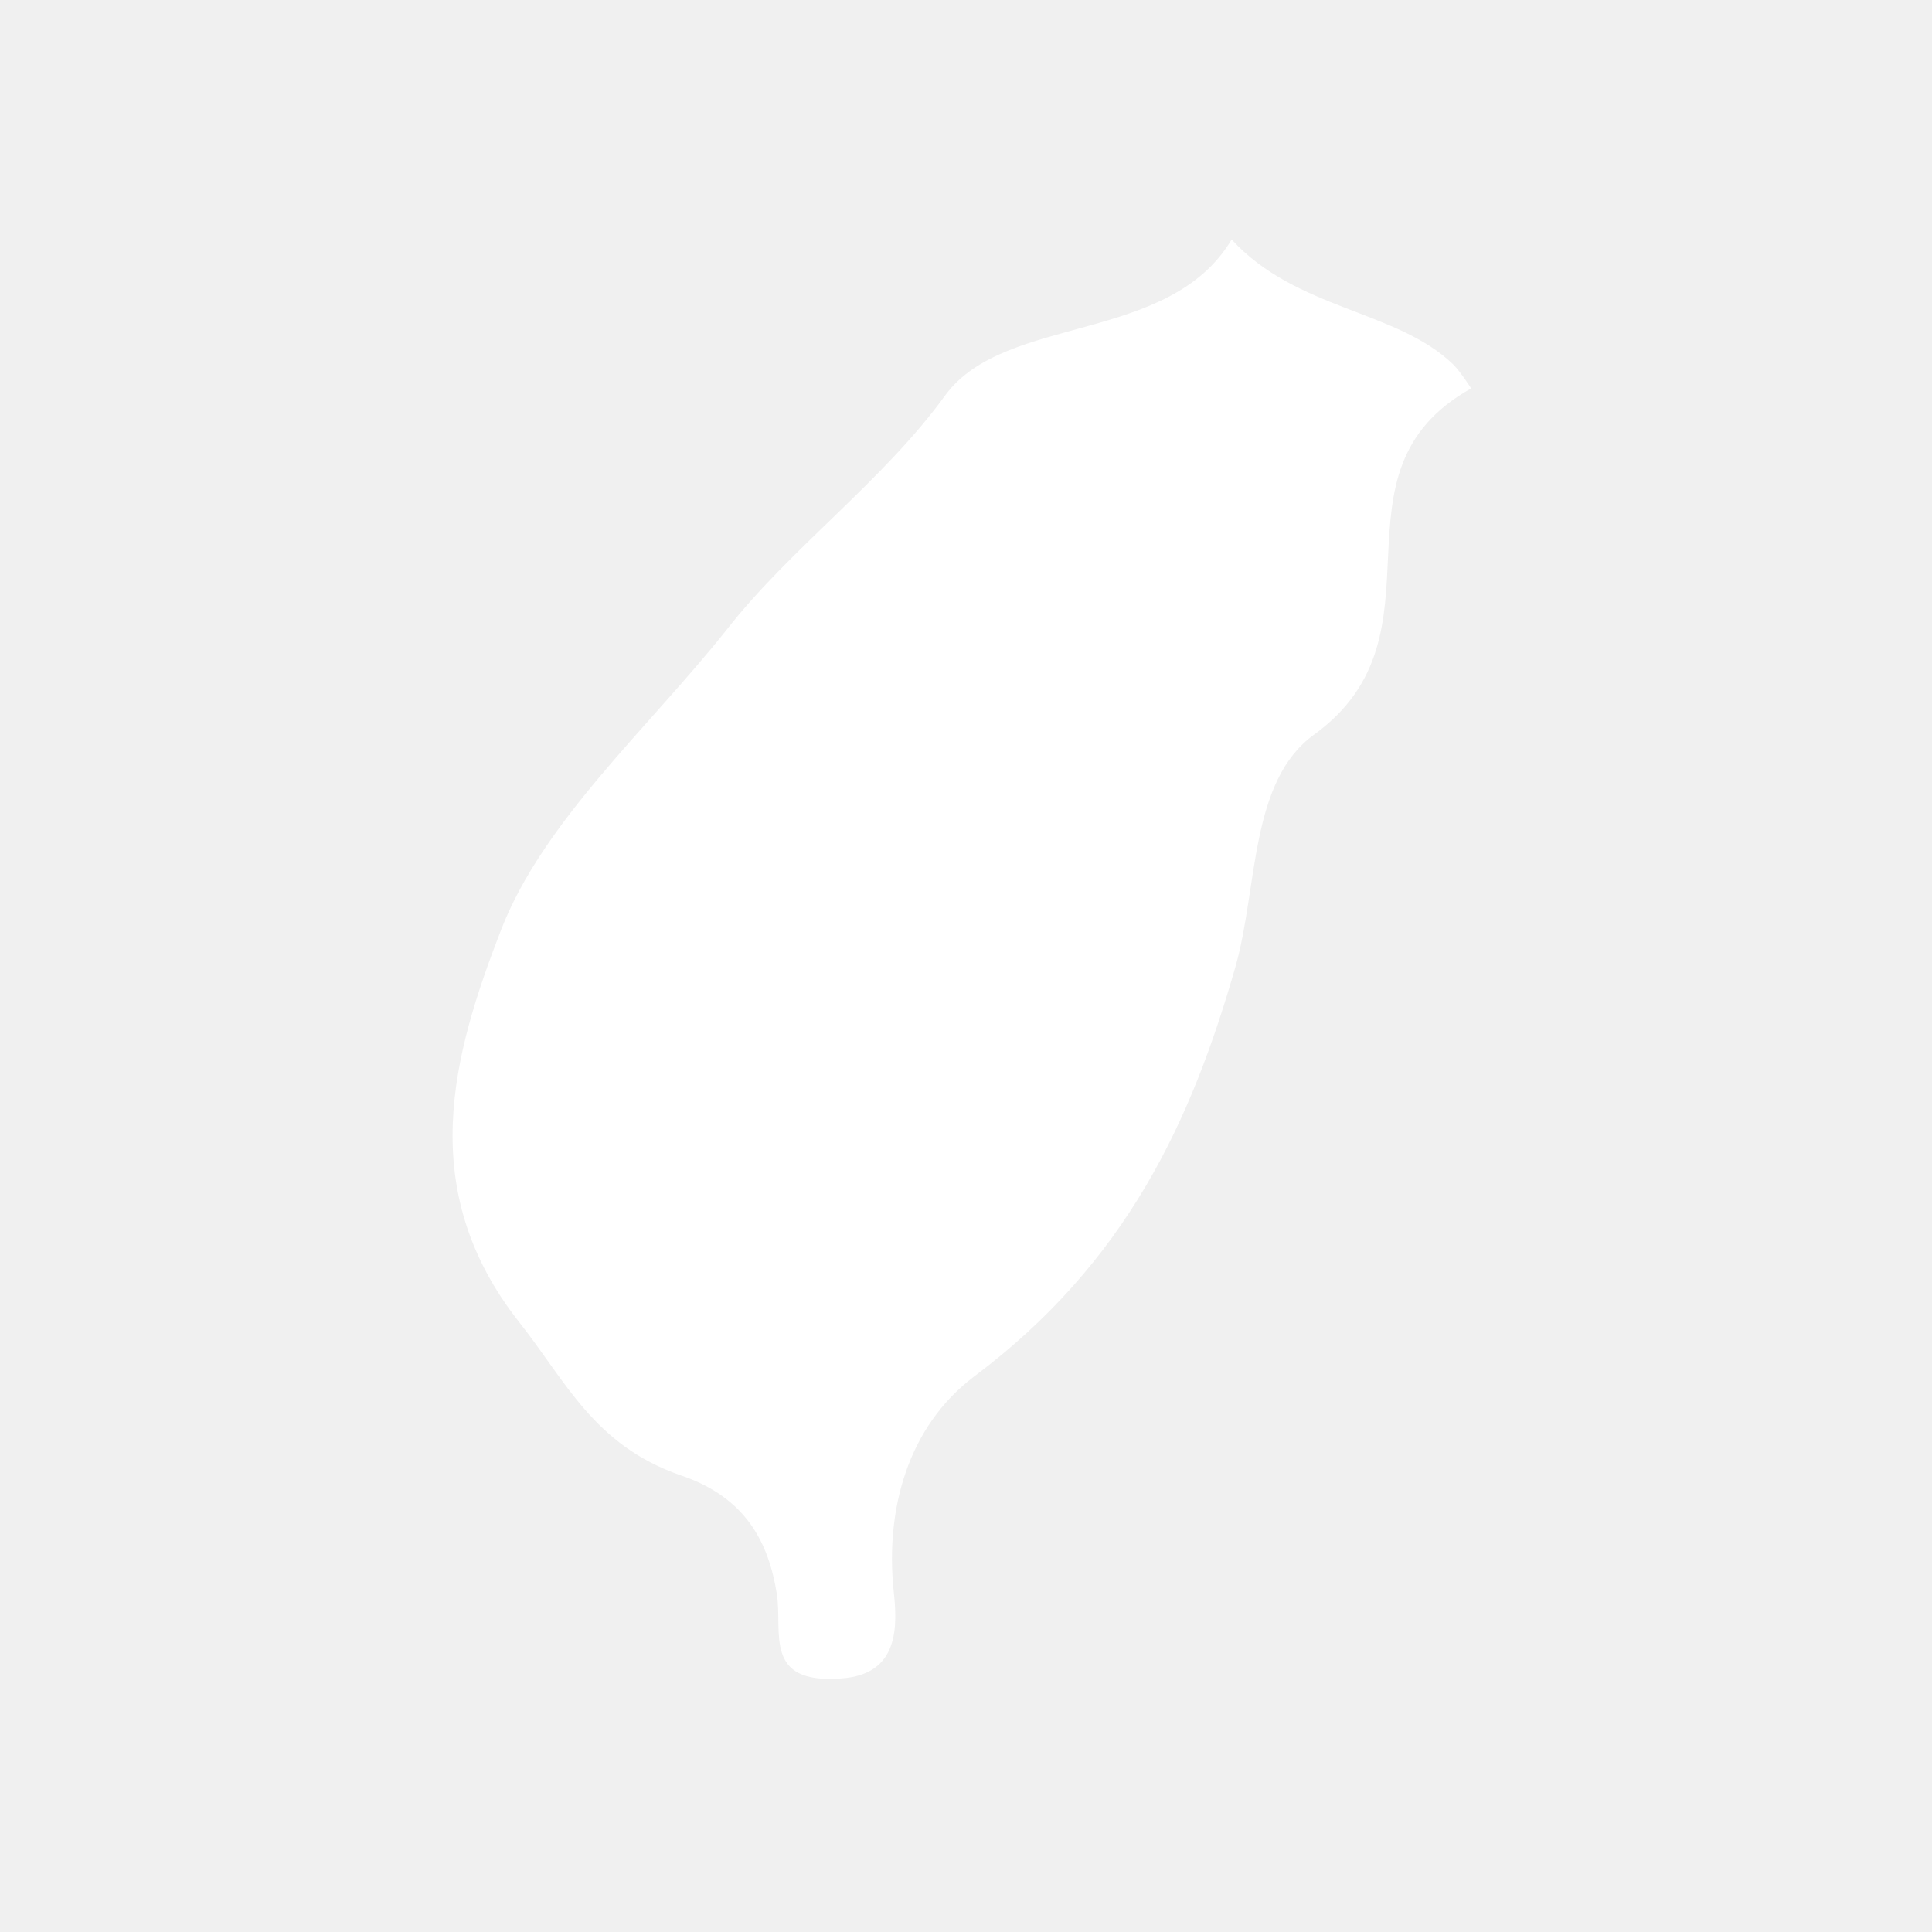
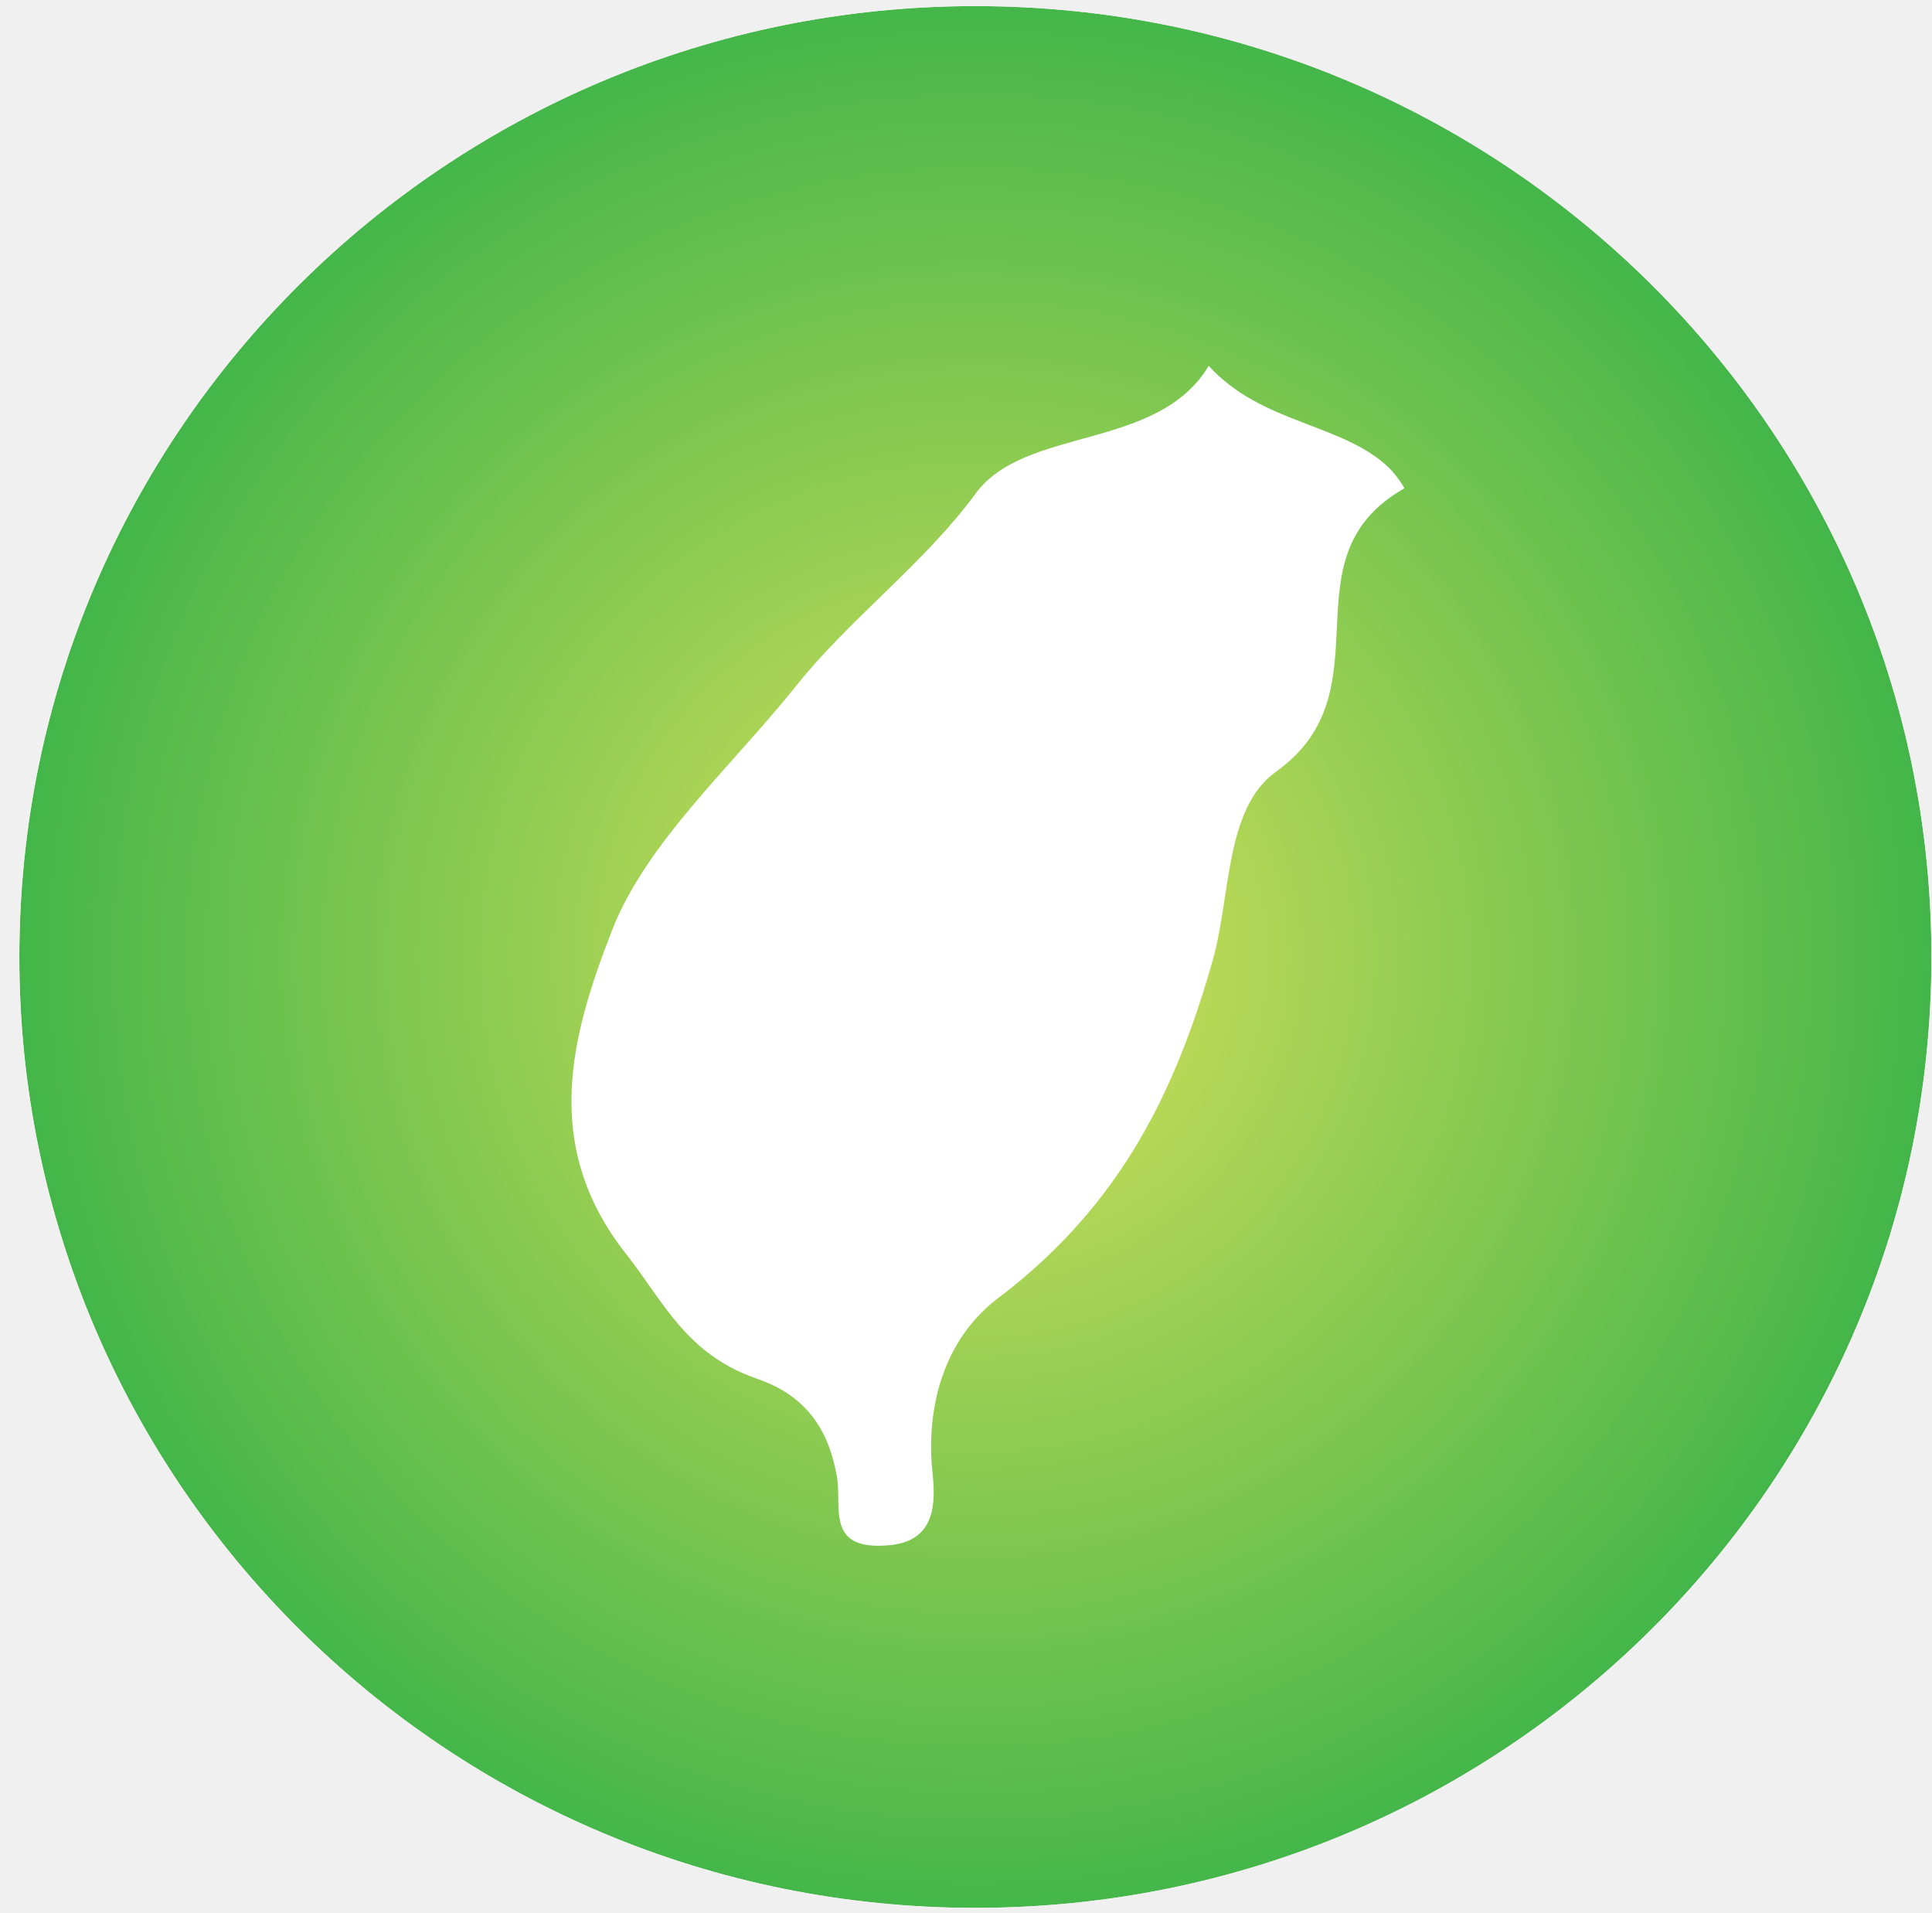
- <svg xmlns="http://www.w3.org/2000/svg" version="1.1" id="圖層_1" x="0px" y="0px" viewBox="0 0 96 96" style="enable-background:new 0 0 96 96;" xml:space="preserve">
-   <style type="text/css">
- 	.st0{fill:#FFFFFF;}
- </style>
-   <path class="st0" d="M61.4,48c1.1-3.9,0.7-9.2,3.9-11.5c6.9-5,0.3-13,7.8-17.2c0,0-0.5-0.8-0.9-1.2c-2.8-2.7-7.8-2.7-11-6.2  C58.1,17.1,50,15.6,47,19.6c-3.1,4.3-7.7,7.6-10.9,11.7c-3.9,4.9-9.1,9.5-11.2,14.9c-2.4,6.2-4.3,12.9,0.9,19.5  c2.3,2.9,3.7,6.1,8,7.6c3.3,1.1,4.4,3.4,4.8,5.9c0.3,1.9-0.7,4.5,3.2,4.2c2.9-0.2,2.8-2.6,2.6-4.4c-0.4-4,0.7-8.1,4-10.6  C56,62.7,59.2,55.7,61.4,48z" />
+ <svg xmlns="http://www.w3.org/2000/svg" width="97" height="96" viewBox="0 0 97 96" fill="none">
+   <mask id="mask0" mask-type="alpha" maskUnits="userSpaceOnUse" x="0" y="0" width="97" height="96">
+     <path fill-rule="evenodd" clip-rule="evenodd" d="M48.971 0.306C22.461 0.306 0.971 21.676 0.971 48.039C0.971 74.401 22.461 95.772 48.971 95.772C75.48 95.772 96.971 74.401 96.971 48.039C96.971 21.676 75.48 0.306 48.971 0.306Z" fill="white" />
+   </mask>
+   <g mask="url(#mask0)">
+     <path fill-rule="evenodd" clip-rule="evenodd" d="M48.971 0.306C22.461 0.306 0.971 21.676 0.971 48.039C0.971 74.401 22.461 95.772 48.971 95.772C75.48 95.772 96.971 74.401 96.971 48.039C96.971 21.676 75.48 0.306 48.971 0.306Z" fill="url(#paint0_radial)" />
+   </g>
+   <path d="M60.88 48.232C61.808 44.979 61.487 40.58 64.07 38.735C69.788 34.635 64.357 28.015 70.5 24.519C70.541 24.489 70.085 23.83 69.771 23.517C67.476 21.253 63.331 21.298 60.687 18.363C58.132 22.639 51.486 21.383 48.994 24.762C46.405 28.292 42.662 31.051 39.961 34.443C36.717 38.5 32.413 42.322 30.705 46.76C28.73 51.869 27.107 57.451 31.414 62.92C33.328 65.348 34.442 67.987 38.027 69.218C40.721 70.147 41.656 72.067 42.02 74.129C42.29 75.665 41.419 77.86 44.64 77.569C47.003 77.363 46.976 75.419 46.817 73.908C46.476 70.615 47.401 67.204 50.125 65.156C56.383 60.413 59.071 54.577 60.88 48.232Z" fill="white" />
+   <defs>
+     <radialGradient id="paint0_radial" cx="0" cy="0" r="1" gradientUnits="userSpaceOnUse" gradientTransform="translate(48.9708 48.039) scale(47.9999 47.7333)">
+       <stop stop-color="#DBE25B" />
+       <stop offset="1" stop-color="#44B649" />
+     </radialGradient>
+   </defs>
</svg>
